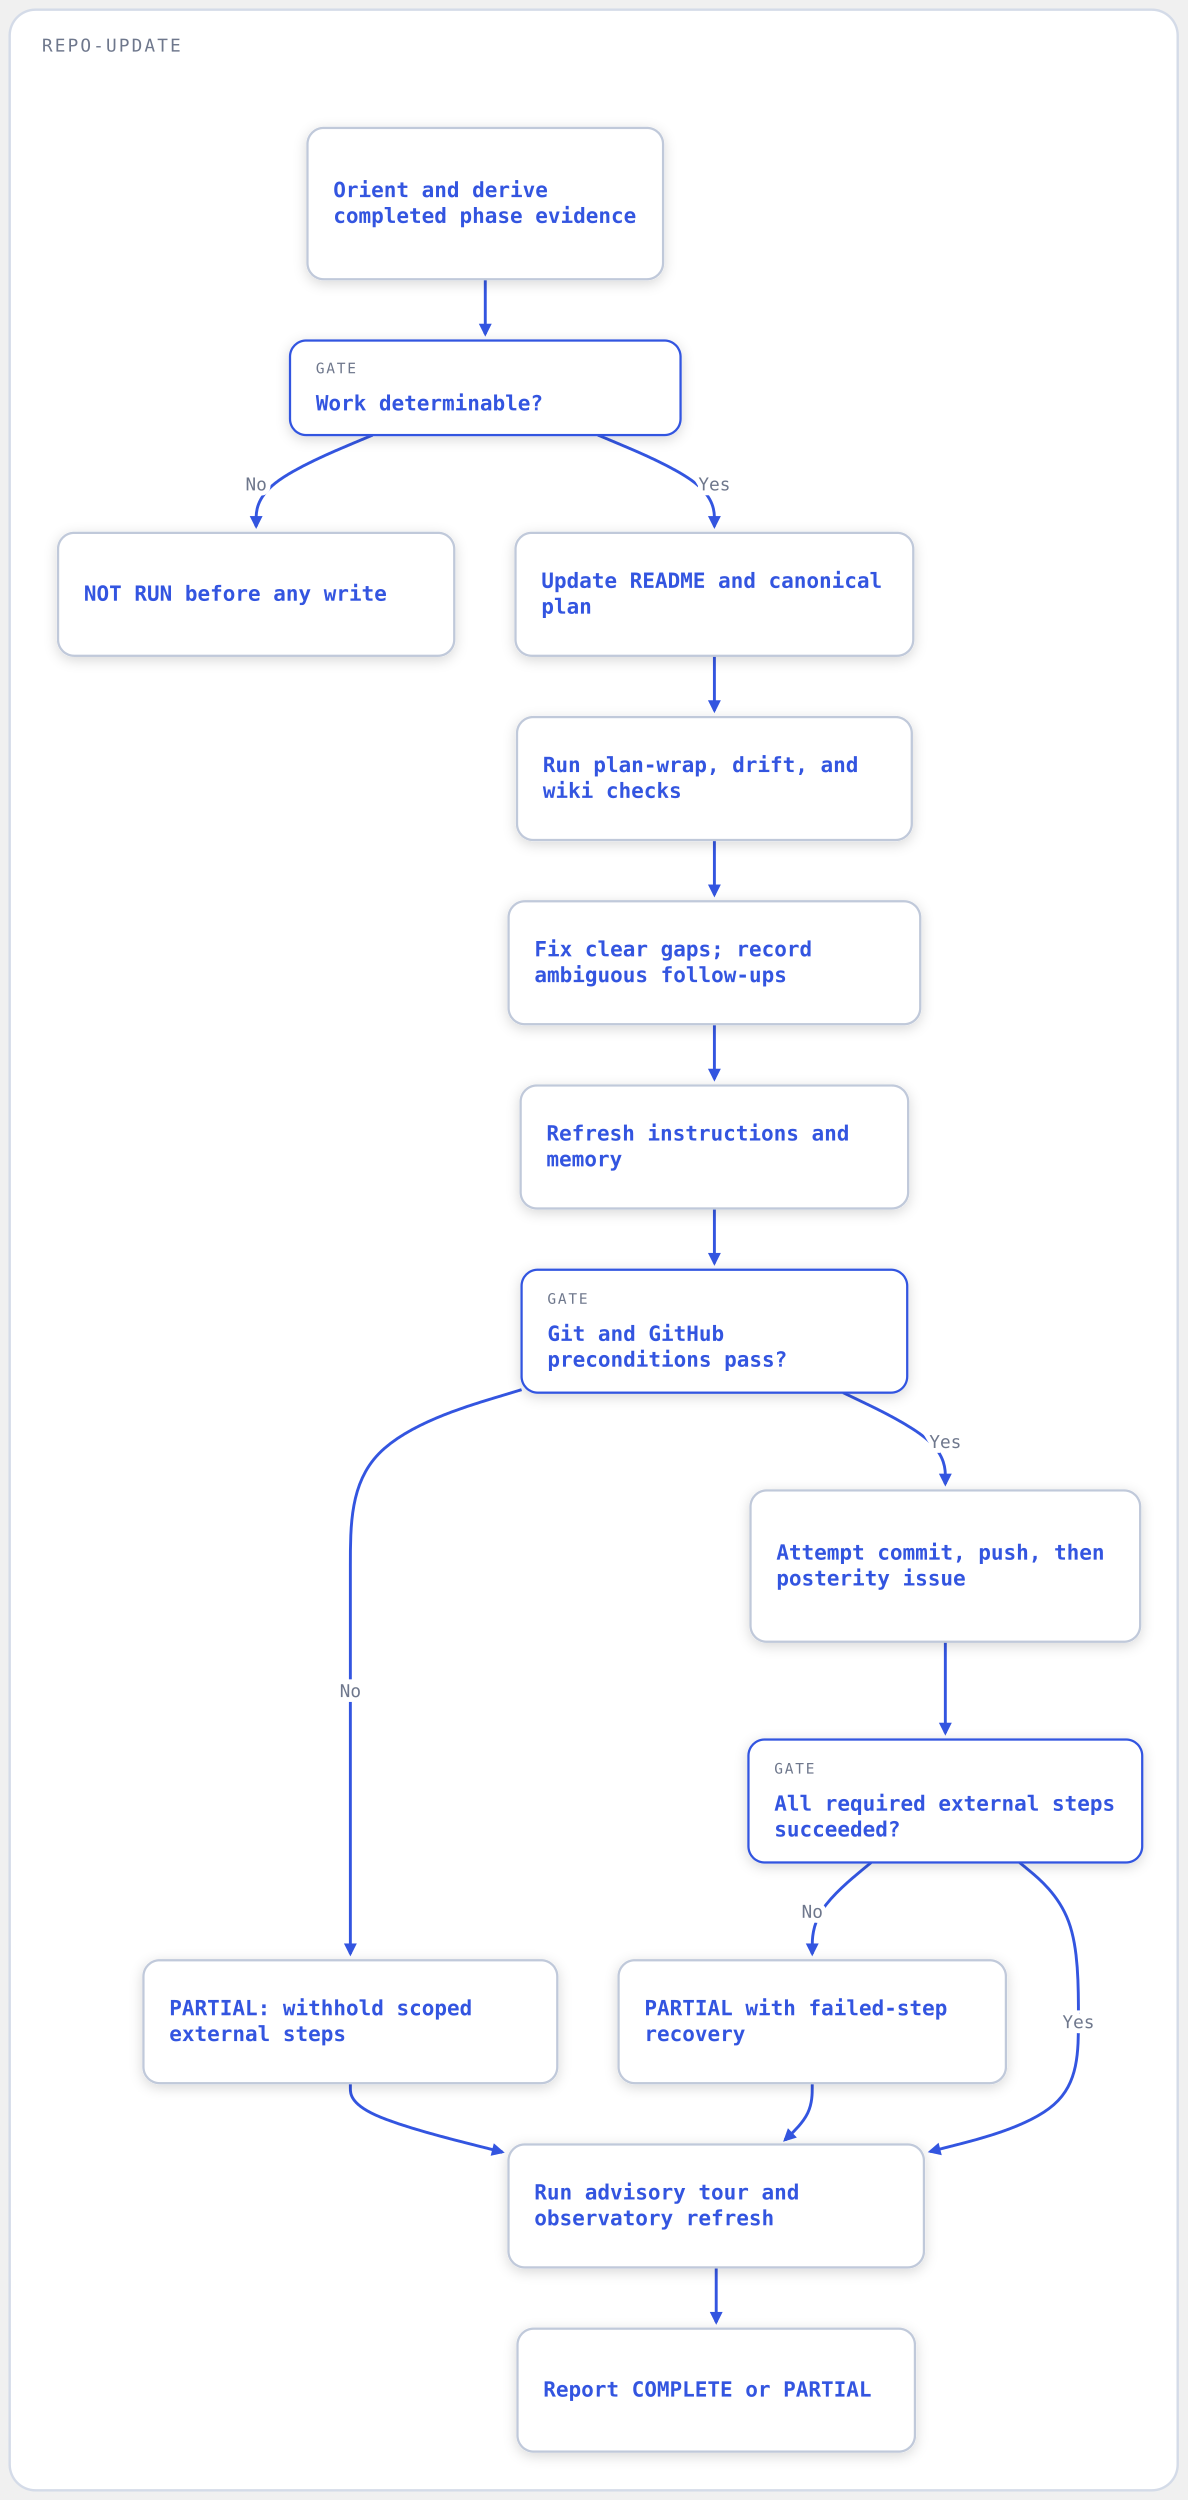
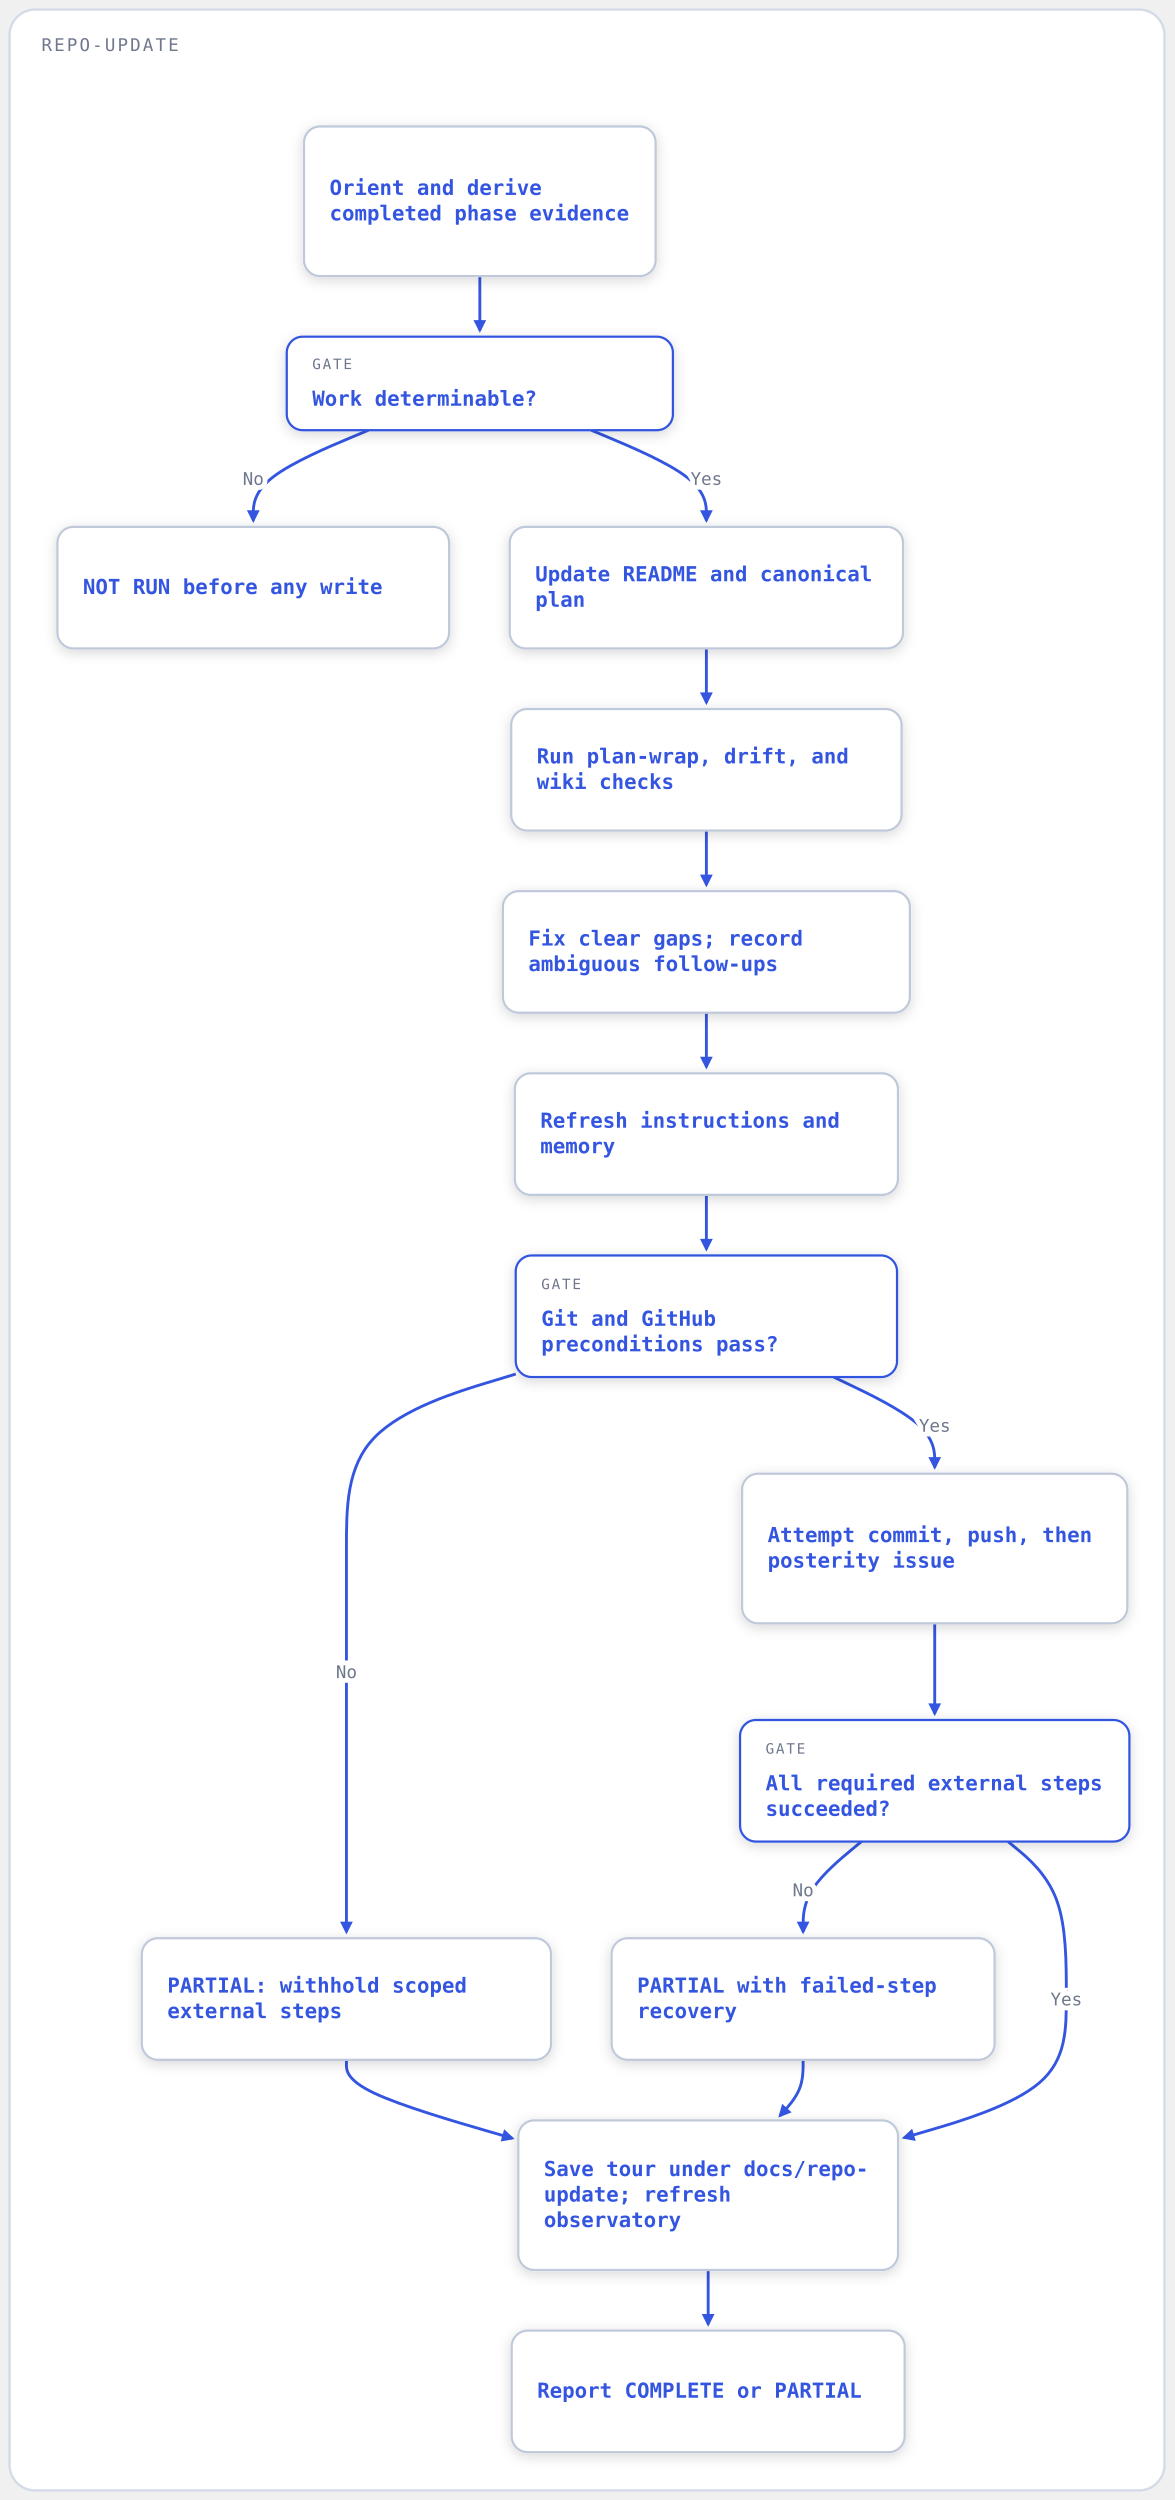
- <svg xmlns="http://www.w3.org/2000/svg" viewBox="0 0 736.225 1550.112" role="img" aria-labelledby="title desc" font-family="ui-monospace,'Cascadia Code','SF Mono',Consolas,monospace">
+ <svg xmlns="http://www.w3.org/2000/svg" viewBox="0 0 736.225 1567.712" role="img" aria-labelledby="title desc" font-family="ui-monospace,'Cascadia Code','SF Mono',Consolas,monospace">
  <defs>
    <marker id="arrow" viewBox="0 0 10 10" refX="8" refY="5" markerWidth="8" markerHeight="8" markerUnits="userSpaceOnUse" orient="auto">
      <path d="M0,0 L10,5 L0,10 Z" fill="#3355E0" />
    </marker>
    <filter id="shadow" x="-20%" y="-45%" width="140%" height="190%">
      <feDropShadow dx="0" dy="2" stdDeviation="4" flood-opacity=".16" />
    </filter>
  </defs>
-   <rect x="6" y="6" width="724.225" height="1538.112" rx="16" fill="#FFFFFF" stroke="#D4DBE8" stroke-width="1.5" />
+   <rect x="6" y="6" width="724.225" height="1555.712" rx="16" fill="#FFFFFF" stroke="#D4DBE8" stroke-width="1.5" />
  <text x="26" y="32" fill="#6E778C" font-size="11" letter-spacing=".12em">REPO-UPDATE</text>
  <g transform="translate(28.000,71.312)">
    <path data-edge="L_A_B_0" d="M272.893,101.825L272.893,104.992C272.893,108.158,272.893,114.492,272.893,120.158C272.893,125.825,272.893,130.825,272.893,133.325L272.893,135.825" fill="none" stroke="#3355E0" stroke-width="1.8" marker-end="url(#arrow)" />
    <path data-edge="L_B_N_0" d="M203.05,198.45L191.012,203.502C178.975,208.554,154.899,218.658,142.862,228.096C130.824,237.533,130.824,246.304,130.824,250.69L130.824,255.075" fill="none" stroke="#3355E0" stroke-width="1.8" marker-end="url(#arrow)" />
    <path data-edge="L_B_C_0" d="M342.735,198.45L354.773,203.502C366.811,208.554,390.886,218.658,402.923,228.096C414.961,237.533,414.961,246.304,414.961,250.69L414.961,255.075" fill="none" stroke="#3355E0" stroke-width="1.8" marker-end="url(#arrow)" />
    <path data-edge="L_C_D_0" d="M414.961,335.3L414.961,338.467C414.961,341.633,414.961,347.967,414.961,353.633C414.961,359.3,414.961,364.3,414.961,366.8L414.961,369.3" fill="none" stroke="#3355E0" stroke-width="1.8" marker-end="url(#arrow)" />
    <path data-edge="L_D_E_0" d="M414.961,449.525L414.961,452.692C414.961,455.858,414.961,462.192,414.961,467.858C414.961,473.525,414.961,478.525,414.961,481.025L414.961,483.525" fill="none" stroke="#3355E0" stroke-width="1.8" marker-end="url(#arrow)" />
    <path data-edge="L_E_F_0" d="M414.961,563.75L414.961,566.917C414.961,570.083,414.961,576.417,414.961,582.083C414.961,587.75,414.961,592.75,414.961,595.25L414.961,597.75" fill="none" stroke="#3355E0" stroke-width="1.8" marker-end="url(#arrow)" />
    <path data-edge="L_F_G_0" d="M414.961,677.975L414.961,681.142C414.961,684.308,414.961,690.642,414.961,696.308C414.961,701.975,414.961,706.975,414.961,709.475L414.961,711.975" fill="none" stroke="#3355E0" stroke-width="1.8" marker-end="url(#arrow)" />
    <path data-edge="L_G_P_0" d="M295.41,790.328L277.715,795.692C260.021,801.056,224.632,811.784,206.937,830.019C189.242,848.254,189.242,873.996,189.242,899.738C189.242,925.479,189.242,951.221,189.242,975.496C189.242,999.771,189.242,1022.579,189.242,1045.388C189.242,1068.196,189.242,1091.004,189.242,1106.794C189.242,1122.583,189.242,1131.354,189.242,1135.74L189.242,1140.125" fill="none" stroke="#3355E0" stroke-width="1.8" marker-end="url(#arrow)" />
    <path data-edge="L_G_H_0" d="M494.717,792.2L505.289,797.252C515.861,802.304,537.006,812.408,547.578,821.846C558.15,831.283,558.15,840.054,558.15,844.44L558.15,848.825" fill="none" stroke="#3355E0" stroke-width="1.8" marker-end="url(#arrow)" />
    <path data-edge="L_H_J_0" d="M558.15,946.65L558.15,951.702C558.15,956.754,558.15,966.858,558.15,976.296C558.15,985.733,558.15,994.504,558.15,998.89L558.15,1003.275" fill="none" stroke="#3355E0" stroke-width="1.8" marker-end="url(#arrow)" />
    <path data-edge="L_J_P2_0" d="M512.182,1083.5L506.088,1088.552C499.995,1093.604,487.808,1103.708,481.715,1113.146C475.621,1122.583,475.621,1131.354,475.621,1135.74L475.621,1140.125" fill="none" stroke="#3355E0" stroke-width="1.8" marker-end="url(#arrow)" />
-     <path data-edge="L_J_I_0" d="M604.119,1083.5L610.212,1088.552C616.306,1093.604,628.493,1103.708,634.586,1120.165C640.68,1136.621,640.68,1159.429,640.68,1180.352C640.68,1201.275,640.68,1220.313,625.358,1233.727C610.037,1247.142,579.394,1254.934,564.073,1258.83L548.752,1262.726" fill="none" stroke="#3355E0" stroke-width="1.8" marker-end="url(#arrow)" />
-     <path data-edge="L_P_I_0" d="M189.242,1220.35L189.242,1223.517C189.242,1226.683,189.242,1233.017,204.937,1240.135C220.631,1247.253,252.021,1255.156,267.715,1259.108L283.41,1263.059" fill="none" stroke="#3355E0" stroke-width="1.8" marker-end="url(#arrow)" />
-     <path data-edge="L_P2_I_0" d="M475.621,1220.35L475.621,1223.517C475.621,1226.683,475.621,1233.017,472.801,1238.889C469.981,1244.76,464.341,1250.171,461.521,1252.876L458.7,1255.581" fill="none" stroke="#3355E0" stroke-width="1.8" marker-end="url(#arrow)" />
-     <path data-edge="L_I_R_0" d="M416.082,1334.575L416.082,1337.742C416.082,1340.908,416.082,1347.242,416.082,1352.908C416.082,1358.575,416.082,1363.575,416.082,1366.075L416.082,1368.575" fill="none" stroke="#3355E0" stroke-width="1.8" marker-end="url(#arrow)" />
+     <path data-edge="L_J_I_0" d="M604.119,1083.5L610.212,1088.552C616.306,1093.604,628.493,1103.708,634.586,1120.165C640.68,1136.621,640.68,1159.429,640.68,1180.352C640.68,1201.275,640.68,1220.313,623.73,1234.805C606.781,1249.298,572.882,1259.247,555.932,1264.221L538.983,1269.195" fill="none" stroke="#3355E0" stroke-width="1.8" marker-end="url(#arrow)" />
+     <path data-edge="L_P_I_0" d="M189.242,1220.35L189.242,1223.517C189.242,1226.683,189.242,1233.017,206.565,1241.217C223.888,1249.417,258.533,1259.484,275.856,1264.517L293.178,1269.551" fill="none" stroke="#3355E0" stroke-width="1.8" marker-end="url(#arrow)" />
+     <path data-edge="L_P2_I_0" d="M475.621,1220.35L475.621,1223.517C475.621,1226.683,475.621,1233.017,473.208,1238.855C470.794,1244.694,465.967,1250.038,463.553,1252.71L461.14,1255.382" fill="none" stroke="#3355E0" stroke-width="1.8" marker-end="url(#arrow)" />
+     <path data-edge="L_I_R_0" d="M416.082,1352.175L416.082,1355.342C416.082,1358.508,416.082,1364.842,416.082,1370.508C416.082,1376.175,416.082,1381.175,416.082,1383.675L416.082,1386.175" fill="none" stroke="#3355E0" stroke-width="1.8" marker-end="url(#arrow)" />
    <text x="130.824" y="232.762" text-anchor="middle" fill="#6E778C" font-size="11" stroke="#FFFFFF" stroke-width="6" paint-order="stroke">No</text>
    <text x="414.961" y="232.762" text-anchor="middle" fill="#6E778C" font-size="11" stroke="#FFFFFF" stroke-width="6" paint-order="stroke">Yes</text>
    <text x="189.242" y="980.963" text-anchor="middle" fill="#6E778C" font-size="11" stroke="#FFFFFF" stroke-width="6" paint-order="stroke">No</text>
    <text x="558.150" y="826.513" text-anchor="middle" fill="#6E778C" font-size="11" stroke="#FFFFFF" stroke-width="6" paint-order="stroke">Yes</text>
    <text x="475.621" y="1117.812" text-anchor="middle" fill="#6E778C" font-size="11" stroke="#FFFFFF" stroke-width="6" paint-order="stroke">No</text>
    <text x="640.680" y="1186.237" text-anchor="middle" fill="#6E778C" font-size="11" stroke="#FFFFFF" stroke-width="6" paint-order="stroke">Yes</text>
    <g data-node="A">
      <rect x="162.650" y="8.000" width="220.484" height="93.825" rx="10" fill="#FFFFFF" stroke="#C0C9DA" stroke-width="1.4" filter="url(#shadow)" />
      <text x="178.650" y="50.913" fill="#3355E0" font-size="13" font-weight="600">Orient and derive</text>
      <text x="178.650" y="66.912" fill="#3355E0" font-size="13" font-weight="600">completed phase evidence</text>
    </g>
    <g data-node="B">
      <rect x="151.818" y="139.825" width="242.148" height="58.625" rx="10" fill="#FFFFFF" stroke="#3355E0" stroke-width="1.4" filter="url(#shadow)" />
      <text x="167.818" y="160.137" fill="#6E778C" font-size="9" letter-spacing=".12em">GATE</text>
      <text x="167.818" y="183.137" fill="#3355E0" font-size="13" font-weight="600">Work determinable?</text>
    </g>
    <g data-node="N">
      <rect x="8.000" y="259.075" width="245.648" height="76.225" rx="10" fill="#FFFFFF" stroke="#C0C9DA" stroke-width="1.4" filter="url(#shadow)" />
      <text x="24.000" y="301.188" fill="#3355E0" font-size="13" font-weight="600">NOT RUN before any write</text>
    </g>
    <g data-node="C">
      <rect x="291.648" y="259.075" width="246.625" height="76.225" rx="10" fill="#FFFFFF" stroke="#C0C9DA" stroke-width="1.4" filter="url(#shadow)" />
      <text x="307.648" y="293.188" fill="#3355E0" font-size="13" font-weight="600">Update README and canonical</text>
      <text x="307.648" y="309.188" fill="#3355E0" font-size="13" font-weight="600">plan</text>
    </g>
    <g data-node="D">
      <rect x="292.574" y="373.300" width="244.773" height="76.225" rx="10" fill="#FFFFFF" stroke="#C0C9DA" stroke-width="1.4" filter="url(#shadow)" />
      <text x="308.574" y="407.412" fill="#3355E0" font-size="13" font-weight="600">Run plan-wrap, drift, and</text>
      <text x="308.574" y="423.412" fill="#3355E0" font-size="13" font-weight="600">wiki checks</text>
    </g>
    <g data-node="E">
      <rect x="287.344" y="487.525" width="255.234" height="76.225" rx="10" fill="#FFFFFF" stroke="#C0C9DA" stroke-width="1.4" filter="url(#shadow)" />
      <text x="303.344" y="521.637" fill="#3355E0" font-size="13" font-weight="600">Fix clear gaps; record</text>
      <text x="303.344" y="537.637" fill="#3355E0" font-size="13" font-weight="600">ambiguous follow-ups</text>
    </g>
    <g data-node="F">
      <rect x="294.824" y="601.750" width="240.273" height="76.225" rx="10" fill="#FFFFFF" stroke="#C0C9DA" stroke-width="1.4" filter="url(#shadow)" />
      <text x="310.824" y="635.862" fill="#3355E0" font-size="13" font-weight="600">Refresh instructions and</text>
      <text x="310.824" y="651.862" fill="#3355E0" font-size="13" font-weight="600">memory</text>
    </g>
    <g data-node="G">
      <rect x="295.410" y="715.975" width="239.102" height="76.225" rx="10" fill="#FFFFFF" stroke="#3355E0" stroke-width="1.4" filter="url(#shadow)" />
      <text x="311.410" y="737.087" fill="#6E778C" font-size="9" letter-spacing=".12em">GATE</text>
      <text x="311.410" y="760.087" fill="#3355E0" font-size="13" font-weight="600">Git and GitHub</text>
      <text x="311.410" y="776.087" fill="#3355E0" font-size="13" font-weight="600">preconditions pass?</text>
    </g>
    <g data-node="P">
      <rect x="60.945" y="1144.125" width="256.594" height="76.225" rx="10" fill="#FFFFFF" stroke="#C0C9DA" stroke-width="1.4" filter="url(#shadow)" />
      <text x="76.945" y="1178.237" fill="#3355E0" font-size="13" font-weight="600">PARTIAL: withhold scoped</text>
      <text x="76.945" y="1194.237" fill="#3355E0" font-size="13" font-weight="600">external steps</text>
    </g>
    <g data-node="H">
      <rect x="437.354" y="852.825" width="241.594" height="93.825" rx="10" fill="#FFFFFF" stroke="#C0C9DA" stroke-width="1.4" filter="url(#shadow)" />
      <text x="453.354" y="895.738" fill="#3355E0" font-size="13" font-weight="600">Attempt commit, push, then</text>
      <text x="453.354" y="911.738" fill="#3355E0" font-size="13" font-weight="600">posterity issue</text>
    </g>
    <g data-node="J">
      <rect x="436.076" y="1007.275" width="244.148" height="76.225" rx="10" fill="#FFFFFF" stroke="#3355E0" stroke-width="1.4" filter="url(#shadow)" />
      <text x="452.076" y="1028.388" fill="#6E778C" font-size="9" letter-spacing=".12em">GATE</text>
      <text x="452.076" y="1051.388" fill="#3355E0" font-size="13" font-weight="600">All required external steps</text>
      <text x="452.076" y="1067.388" fill="#3355E0" font-size="13" font-weight="600">succeeded?</text>
    </g>
    <g data-node="P2">
      <rect x="355.539" y="1144.125" width="240.164" height="76.225" rx="10" fill="#FFFFFF" stroke="#C0C9DA" stroke-width="1.4" filter="url(#shadow)" />
      <text x="371.539" y="1178.237" fill="#3355E0" font-size="13" font-weight="600">PARTIAL with failed-step</text>
      <text x="371.539" y="1194.237" fill="#3355E0" font-size="13" font-weight="600">recovery</text>
    </g>
    <g data-node="I">
-       <rect x="287.289" y="1258.350" width="257.586" height="76.225" rx="10" fill="#FFFFFF" stroke="#C0C9DA" stroke-width="1.4" filter="url(#shadow)" />
-       <text x="303.289" y="1292.462" fill="#3355E0" font-size="13" font-weight="600">Run advisory tour and</text>
-       <text x="303.289" y="1308.462" fill="#3355E0" font-size="13" font-weight="600">observatory refresh</text>
+       <rect x="297.020" y="1258.350" width="238.125" height="93.825" rx="10" fill="#FFFFFF" stroke="#C0C9DA" stroke-width="1.4" filter="url(#shadow)" />
+       <text x="313.020" y="1293.262" fill="#3355E0" font-size="13" font-weight="600">Save tour under docs/repo-</text>
+       <text x="313.020" y="1309.262" fill="#3355E0" font-size="13" font-weight="600">update; refresh</text>
+       <text x="313.020" y="1325.262" fill="#3355E0" font-size="13" font-weight="600">observatory</text>
    </g>
    <g data-node="R">
-       <rect x="292.871" y="1372.575" width="246.422" height="76.225" rx="10" fill="#FFFFFF" stroke="#C0C9DA" stroke-width="1.4" filter="url(#shadow)" />
-       <text x="308.871" y="1414.687" fill="#3355E0" font-size="13" font-weight="600">Report COMPLETE or PARTIAL</text>
+       <rect x="292.871" y="1390.175" width="246.422" height="76.225" rx="10" fill="#FFFFFF" stroke="#C0C9DA" stroke-width="1.4" filter="url(#shadow)" />
+       <text x="308.871" y="1432.287" fill="#3355E0" font-size="13" font-weight="600">Report COMPLETE or PARTIAL</text>
    </g>
  </g>
</svg>
